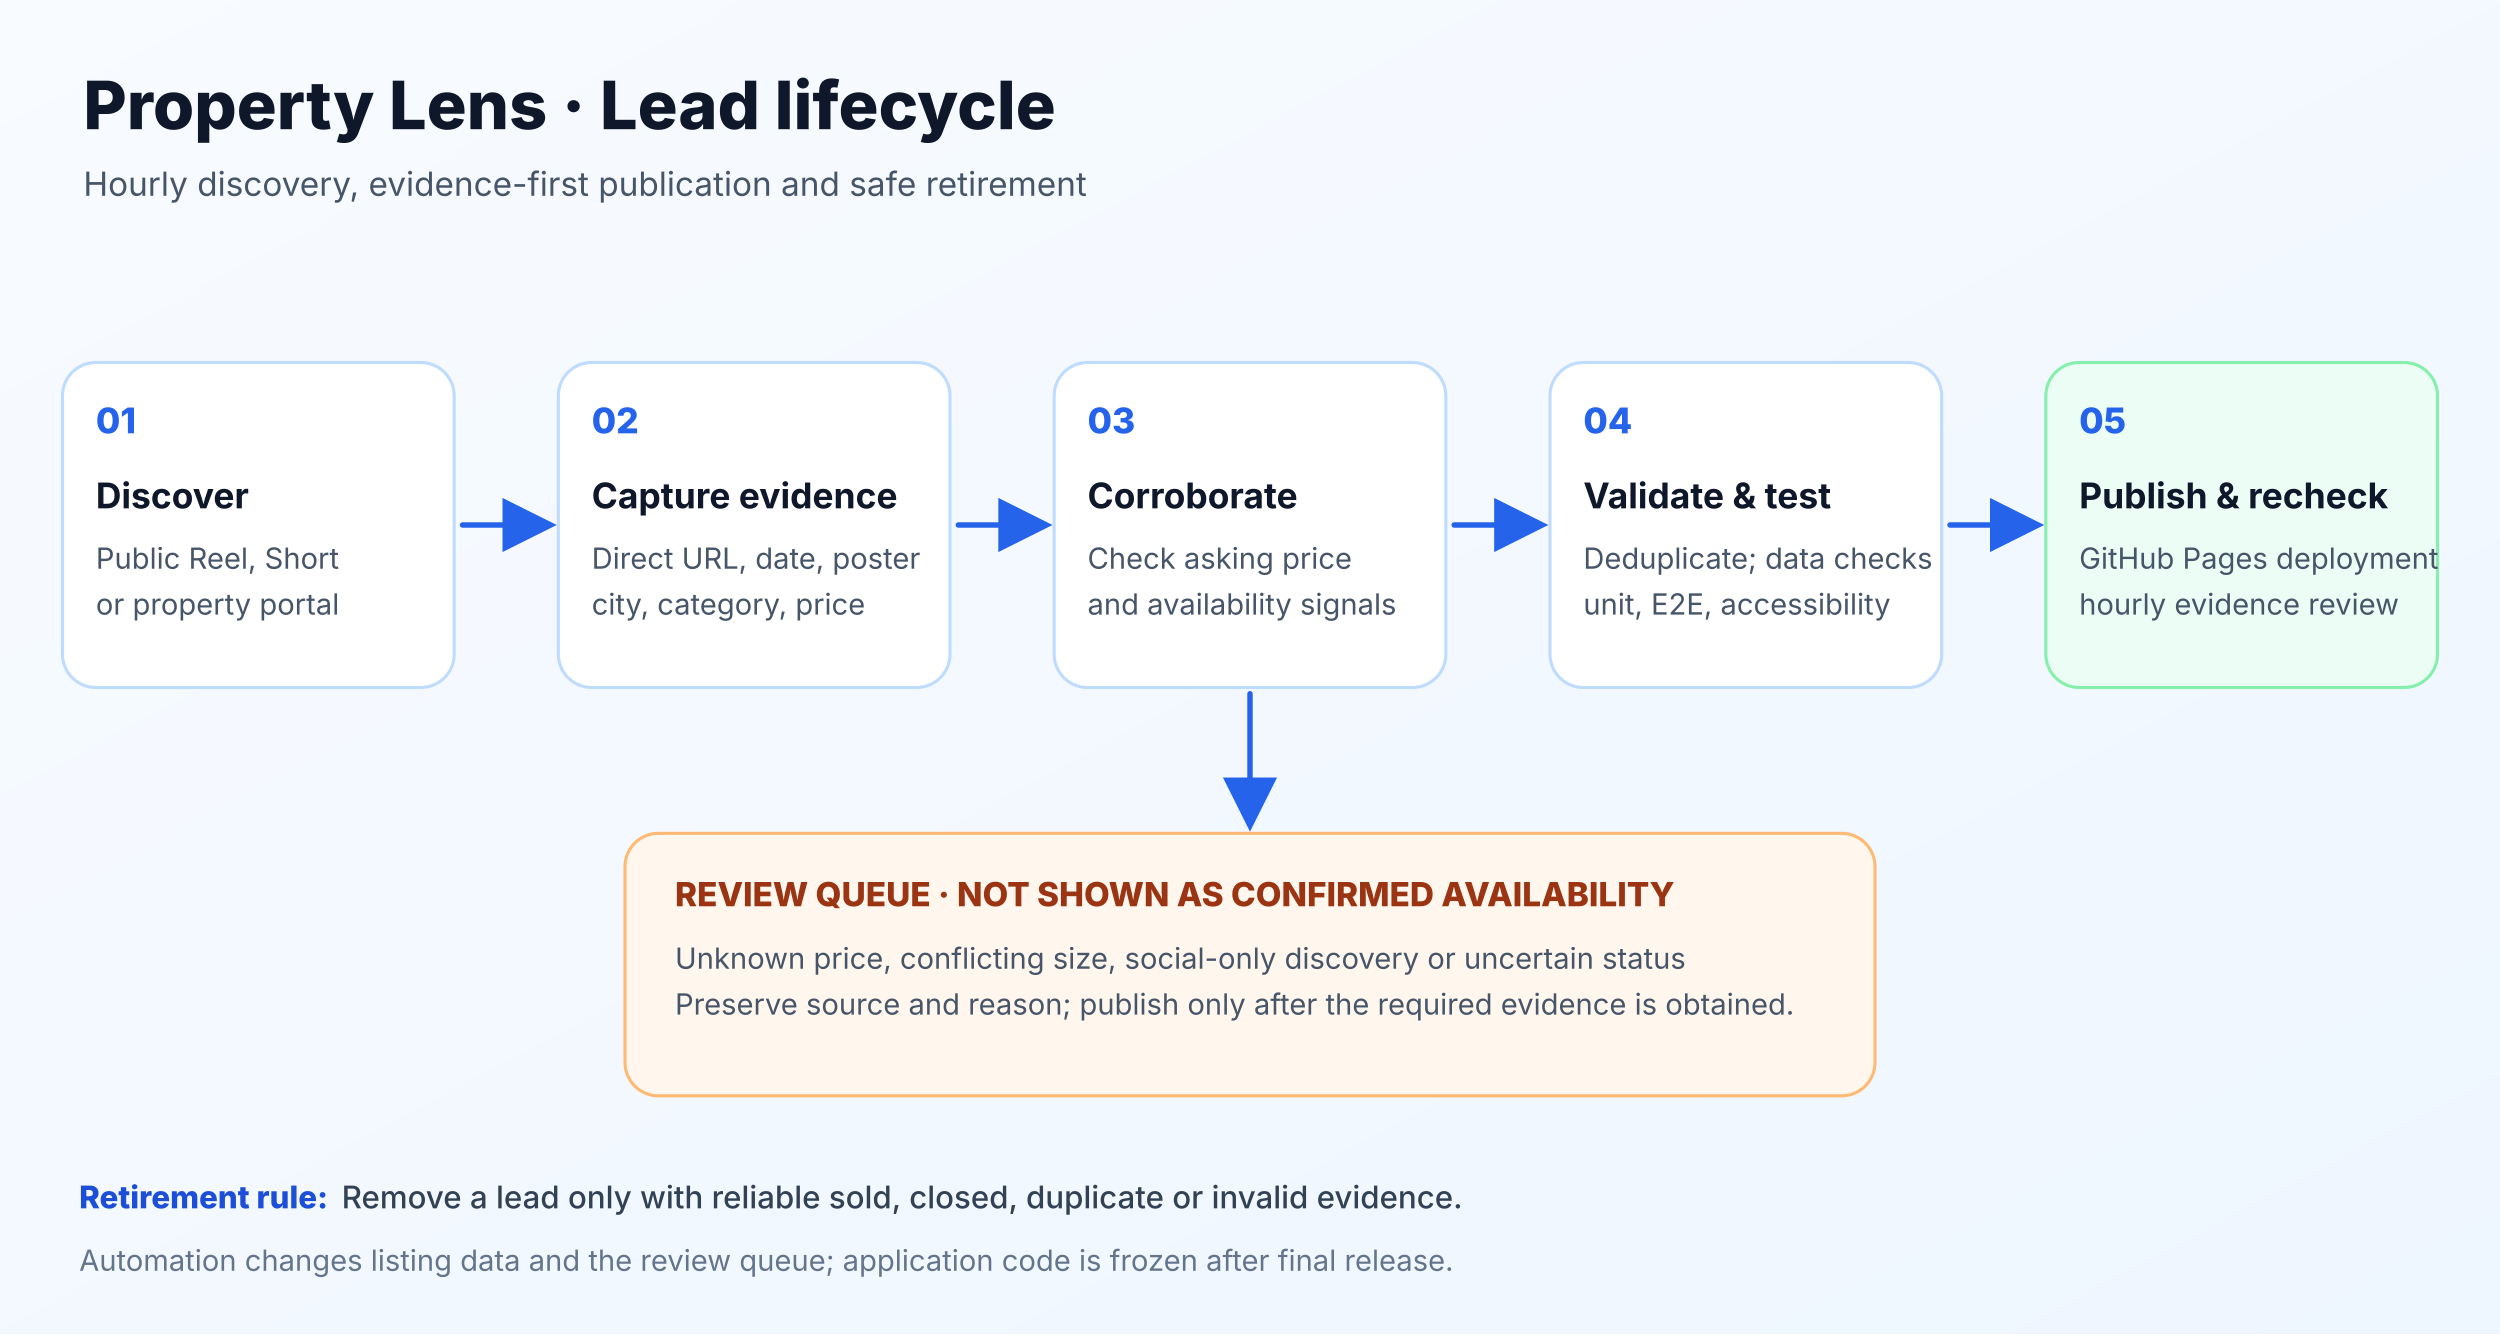
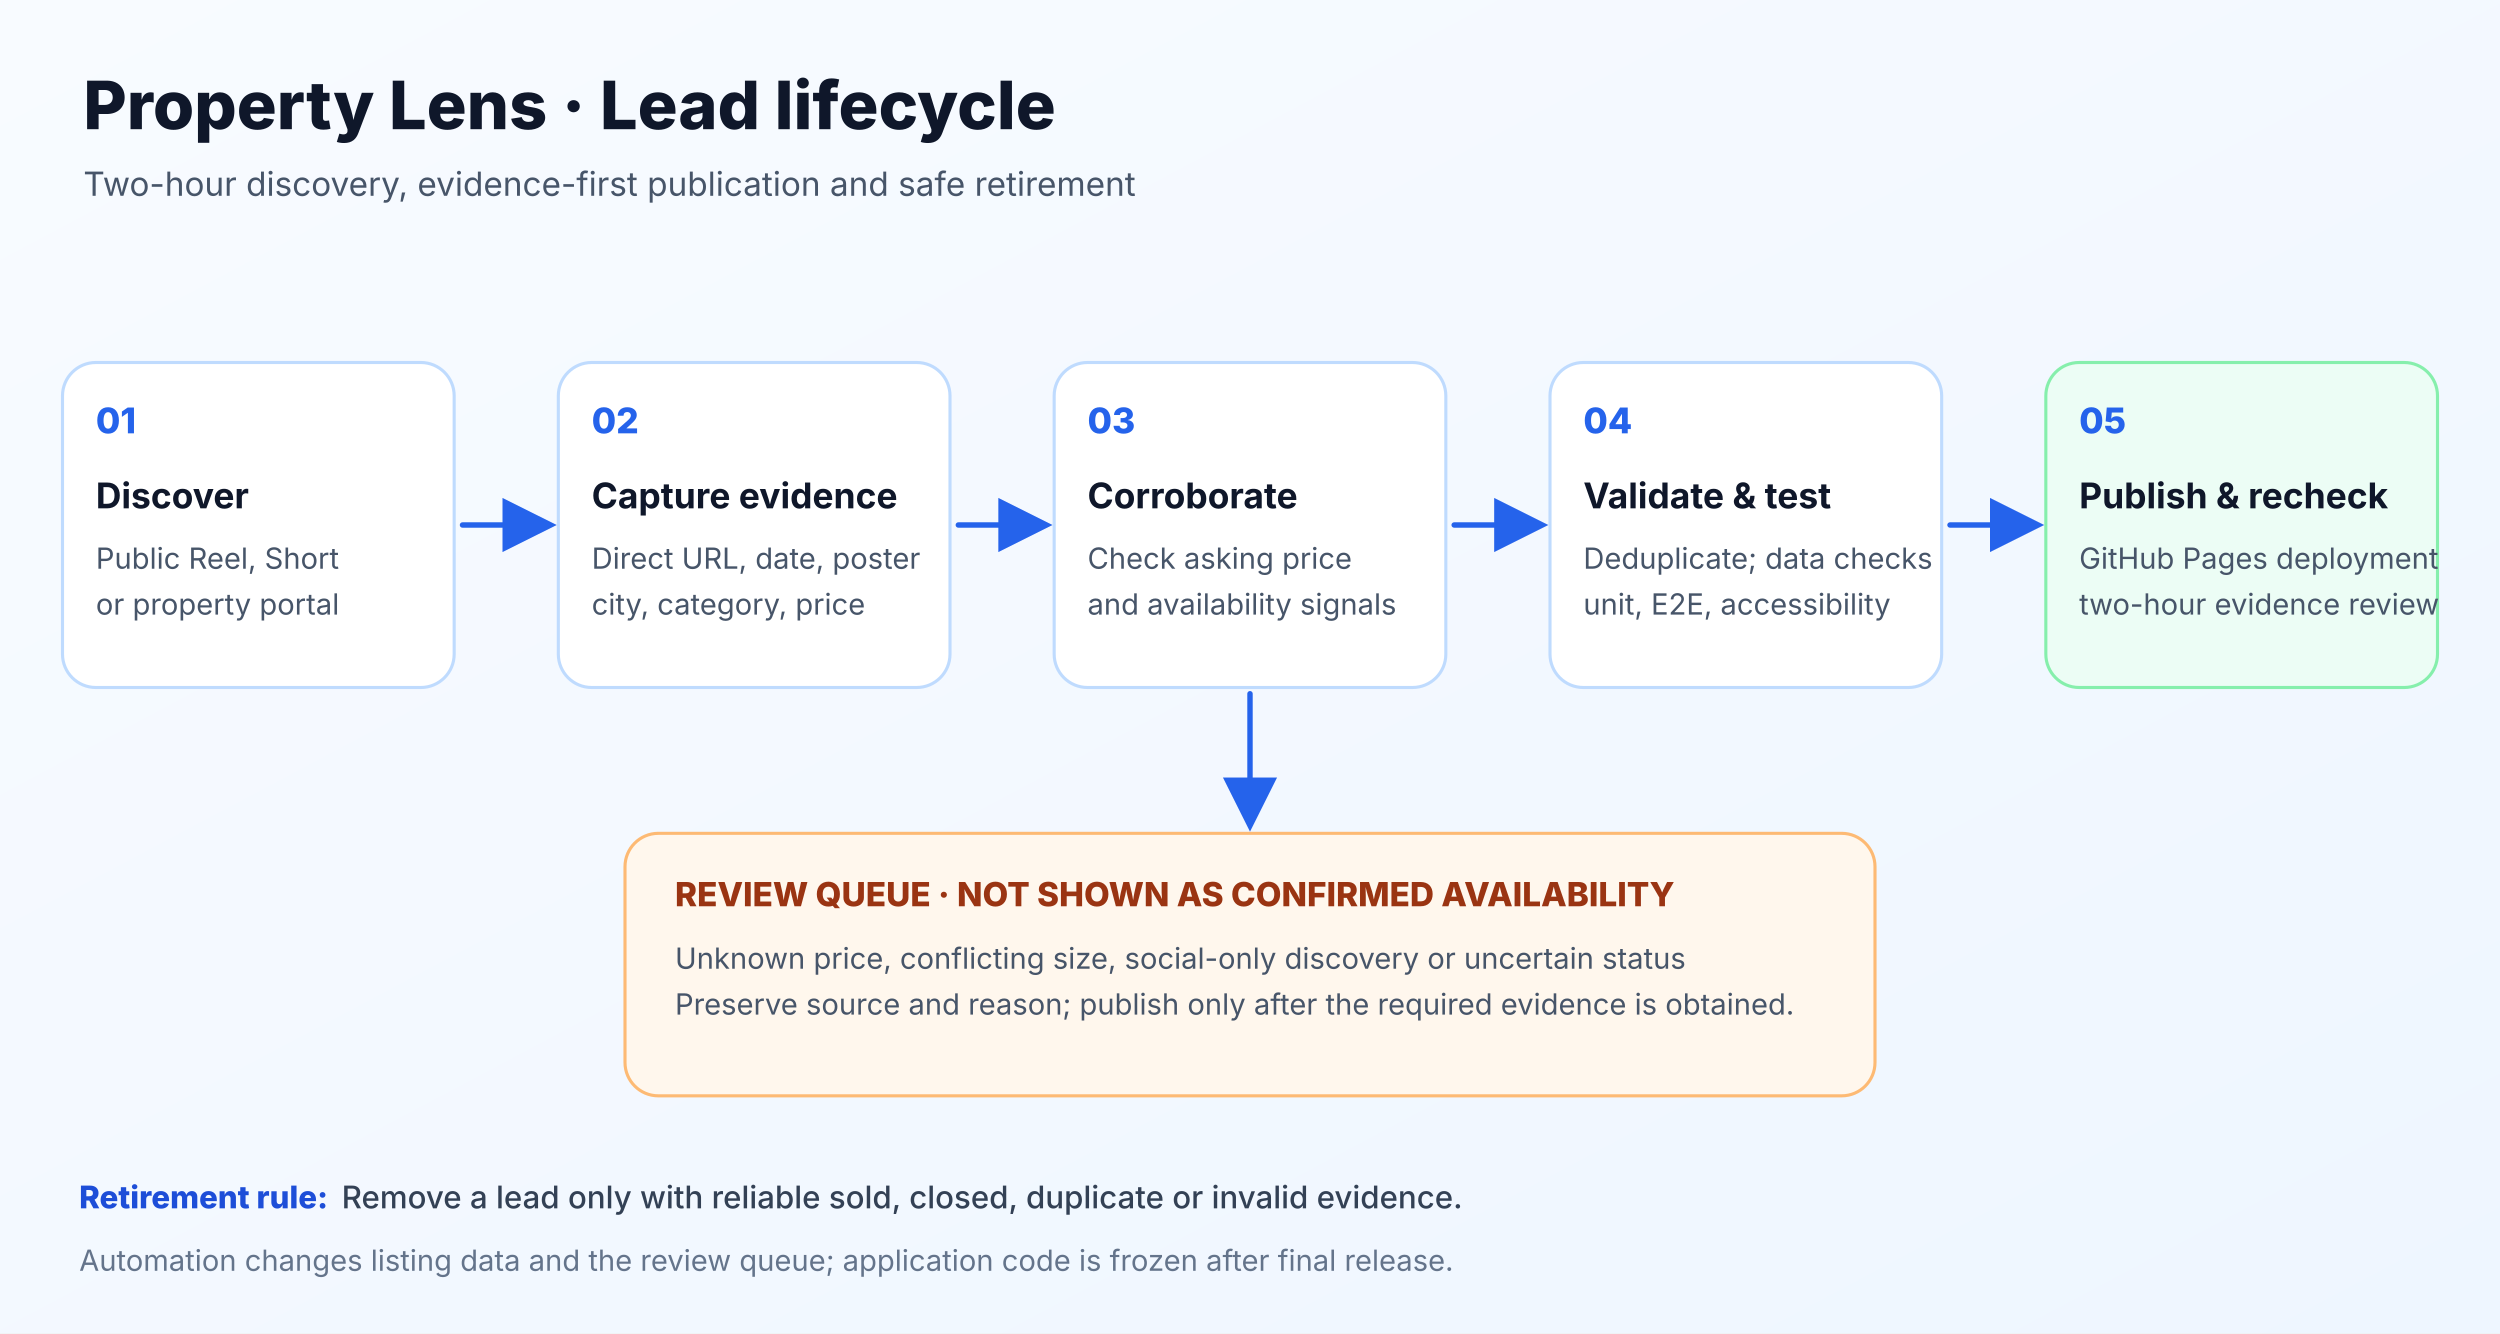
<svg xmlns="http://www.w3.org/2000/svg" viewBox="0 0 1200 640" role="img" aria-labelledby="title desc">
  <defs>
    <marker id="arrow" markerWidth="10" markerHeight="10" refX="8" refY="5" orient="auto">
      <path d="M0 0L10 5L0 10z" fill="#2563eb" />
    </marker>
    <linearGradient id="bg" x1="0" y1="0" x2="1" y2="1">
      <stop stop-color="#f8fbff" />
      <stop offset="1" stop-color="#eef6ff" />
    </linearGradient>
  </defs>
  <rect width="1200" height="640" fill="url(#bg)" />
  <text x="40" y="62" font-family="Inter,system-ui,-apple-system,Segoe UI,sans-serif" font-size="32" fill="#0f172a" font-weight="800">Property Lens · Lead lifecycle</text>
-   <text x="40" y="94" font-family="Inter,system-ui,-apple-system,Segoe UI,sans-serif" font-size="16" fill="#475569" font-weight="400">Hourly discovery, evidence-first publication and safe retirement</text>
+   <text x="40" y="94" font-family="Inter,system-ui,-apple-system,Segoe UI,sans-serif" font-size="16" fill="#475569" font-weight="400">Two-hour discovery, evidence-first publication and safe retirement</text>
  <rect x="30" y="174" width="188" height="156" rx="16" fill="#fff" stroke="#bfdbfe" stroke-width="1.5" />
  <text x="46" y="208" font-family="Inter,system-ui,-apple-system,Segoe UI,sans-serif" font-size="17" fill="#2563eb" font-weight="800">01</text>
  <text x="46" y="244" font-family="Inter,system-ui,-apple-system,Segoe UI,sans-serif" font-size="17" fill="#0f172a" font-weight="750">Discover</text>
  <text x="46" y="273" font-family="Inter,system-ui,-apple-system,Segoe UI,sans-serif" font-size="14" fill="#475569" font-weight="400">Public Reel, Short</text>
  <text x="46" y="295" font-family="Inter,system-ui,-apple-system,Segoe UI,sans-serif" font-size="14" fill="#475569" font-weight="400">or property portal</text>
  <rect x="268" y="174" width="188" height="156" rx="16" fill="#fff" stroke="#bfdbfe" stroke-width="1.5" />
  <text x="284" y="208" font-family="Inter,system-ui,-apple-system,Segoe UI,sans-serif" font-size="17" fill="#2563eb" font-weight="800">02</text>
  <text x="284" y="244" font-family="Inter,system-ui,-apple-system,Segoe UI,sans-serif" font-size="17" fill="#0f172a" font-weight="750">Capture evidence</text>
  <text x="284" y="273" font-family="Inter,system-ui,-apple-system,Segoe UI,sans-serif" font-size="14" fill="#475569" font-weight="400">Direct URL, date, poster</text>
  <text x="284" y="295" font-family="Inter,system-ui,-apple-system,Segoe UI,sans-serif" font-size="14" fill="#475569" font-weight="400">city, category, price</text>
  <rect x="506" y="174" width="188" height="156" rx="16" fill="#fff" stroke="#bfdbfe" stroke-width="1.5" />
  <text x="522" y="208" font-family="Inter,system-ui,-apple-system,Segoe UI,sans-serif" font-size="17" fill="#2563eb" font-weight="800">03</text>
  <text x="522" y="244" font-family="Inter,system-ui,-apple-system,Segoe UI,sans-serif" font-size="17" fill="#0f172a" font-weight="750">Corroborate</text>
  <text x="522" y="273" font-family="Inter,system-ui,-apple-system,Segoe UI,sans-serif" font-size="14" fill="#475569" font-weight="400">Check asking price</text>
  <text x="522" y="295" font-family="Inter,system-ui,-apple-system,Segoe UI,sans-serif" font-size="14" fill="#475569" font-weight="400">and availability signals</text>
  <rect x="744" y="174" width="188" height="156" rx="16" fill="#fff" stroke="#bfdbfe" stroke-width="1.5" />
  <text x="760" y="208" font-family="Inter,system-ui,-apple-system,Segoe UI,sans-serif" font-size="17" fill="#2563eb" font-weight="800">04</text>
  <text x="760" y="244" font-family="Inter,system-ui,-apple-system,Segoe UI,sans-serif" font-size="17" fill="#0f172a" font-weight="750">Validate &amp; test</text>
  <text x="760" y="273" font-family="Inter,system-ui,-apple-system,Segoe UI,sans-serif" font-size="14" fill="#475569" font-weight="400">Deduplicate; data checks</text>
  <text x="760" y="295" font-family="Inter,system-ui,-apple-system,Segoe UI,sans-serif" font-size="14" fill="#475569" font-weight="400">unit, E2E, accessibility</text>
  <rect x="982" y="174" width="188" height="156" rx="16" fill="#ecfdf5" stroke="#86efac" stroke-width="1.5" />
  <text x="998" y="208" font-family="Inter,system-ui,-apple-system,Segoe UI,sans-serif" font-size="17" fill="#2563eb" font-weight="800">05</text>
  <text x="998" y="244" font-family="Inter,system-ui,-apple-system,Segoe UI,sans-serif" font-size="17" fill="#0f172a" font-weight="750">Publish &amp; recheck</text>
  <text x="998" y="273" font-family="Inter,system-ui,-apple-system,Segoe UI,sans-serif" font-size="14" fill="#475569" font-weight="400">GitHub Pages deployment</text>
-   <text x="998" y="295" font-family="Inter,system-ui,-apple-system,Segoe UI,sans-serif" font-size="14" fill="#475569" font-weight="400">hourly evidence review</text>
+   <text x="998" y="295" font-family="Inter,system-ui,-apple-system,Segoe UI,sans-serif" font-size="14" fill="#475569" font-weight="400">two-hour evidence review</text>
  <path d="M222 252H262" fill="none" stroke="#2563eb" stroke-width="2.6" stroke-linecap="round" stroke-linejoin="round" marker-end="url(#arrow)" />
  <path d="M460 252H500" fill="none" stroke="#2563eb" stroke-width="2.6" stroke-linecap="round" stroke-linejoin="round" marker-end="url(#arrow)" />
  <path d="M698 252H738" fill="none" stroke="#2563eb" stroke-width="2.6" stroke-linecap="round" stroke-linejoin="round" marker-end="url(#arrow)" />
  <path d="M936 252H976" fill="none" stroke="#2563eb" stroke-width="2.6" stroke-linecap="round" stroke-linejoin="round" marker-end="url(#arrow)" />
  <rect x="300" y="400" width="600" height="126" rx="16" fill="#fff7ed" stroke="#fdba74" stroke-width="1.5" />
  <text x="324" y="435" font-family="Inter,system-ui,-apple-system,Segoe UI,sans-serif" font-size="16" fill="#9a3412" font-weight="800">REVIEW QUEUE · NOT SHOWN AS CONFIRMED AVAILABILITY</text>
  <text x="324" y="465" font-family="Inter,system-ui,-apple-system,Segoe UI,sans-serif" font-size="14" fill="#475569" font-weight="400">Unknown price, conflicting size, social-only discovery or uncertain status</text>
  <text x="324" y="487" font-family="Inter,system-ui,-apple-system,Segoe UI,sans-serif" font-size="14" fill="#475569" font-weight="400">Preserve source and reason; publish only after the required evidence is obtained.</text>
  <path d="M600 333V394" fill="none" stroke="#2563eb" stroke-width="2.6" stroke-linecap="round" stroke-linejoin="round" marker-end="url(#arrow)" />
  <text x="38" y="580" font-family="Inter,system-ui,-apple-system,Segoe UI,sans-serif" font-size="15" fill="#1d4ed8" font-weight="800">Retirement rule:</text>
  <text x="164" y="580" font-family="Inter,system-ui,-apple-system,Segoe UI,sans-serif" font-size="15" fill="#334155" font-weight="500">Remove a lead only with reliable sold, closed, duplicate or invalid evidence.</text>
  <text x="38" y="610" font-family="Inter,system-ui,-apple-system,Segoe UI,sans-serif" font-size="14" fill="#64748b" font-weight="400">Automation changes listing data and the review queue; application code is frozen after final release.</text>
</svg>
